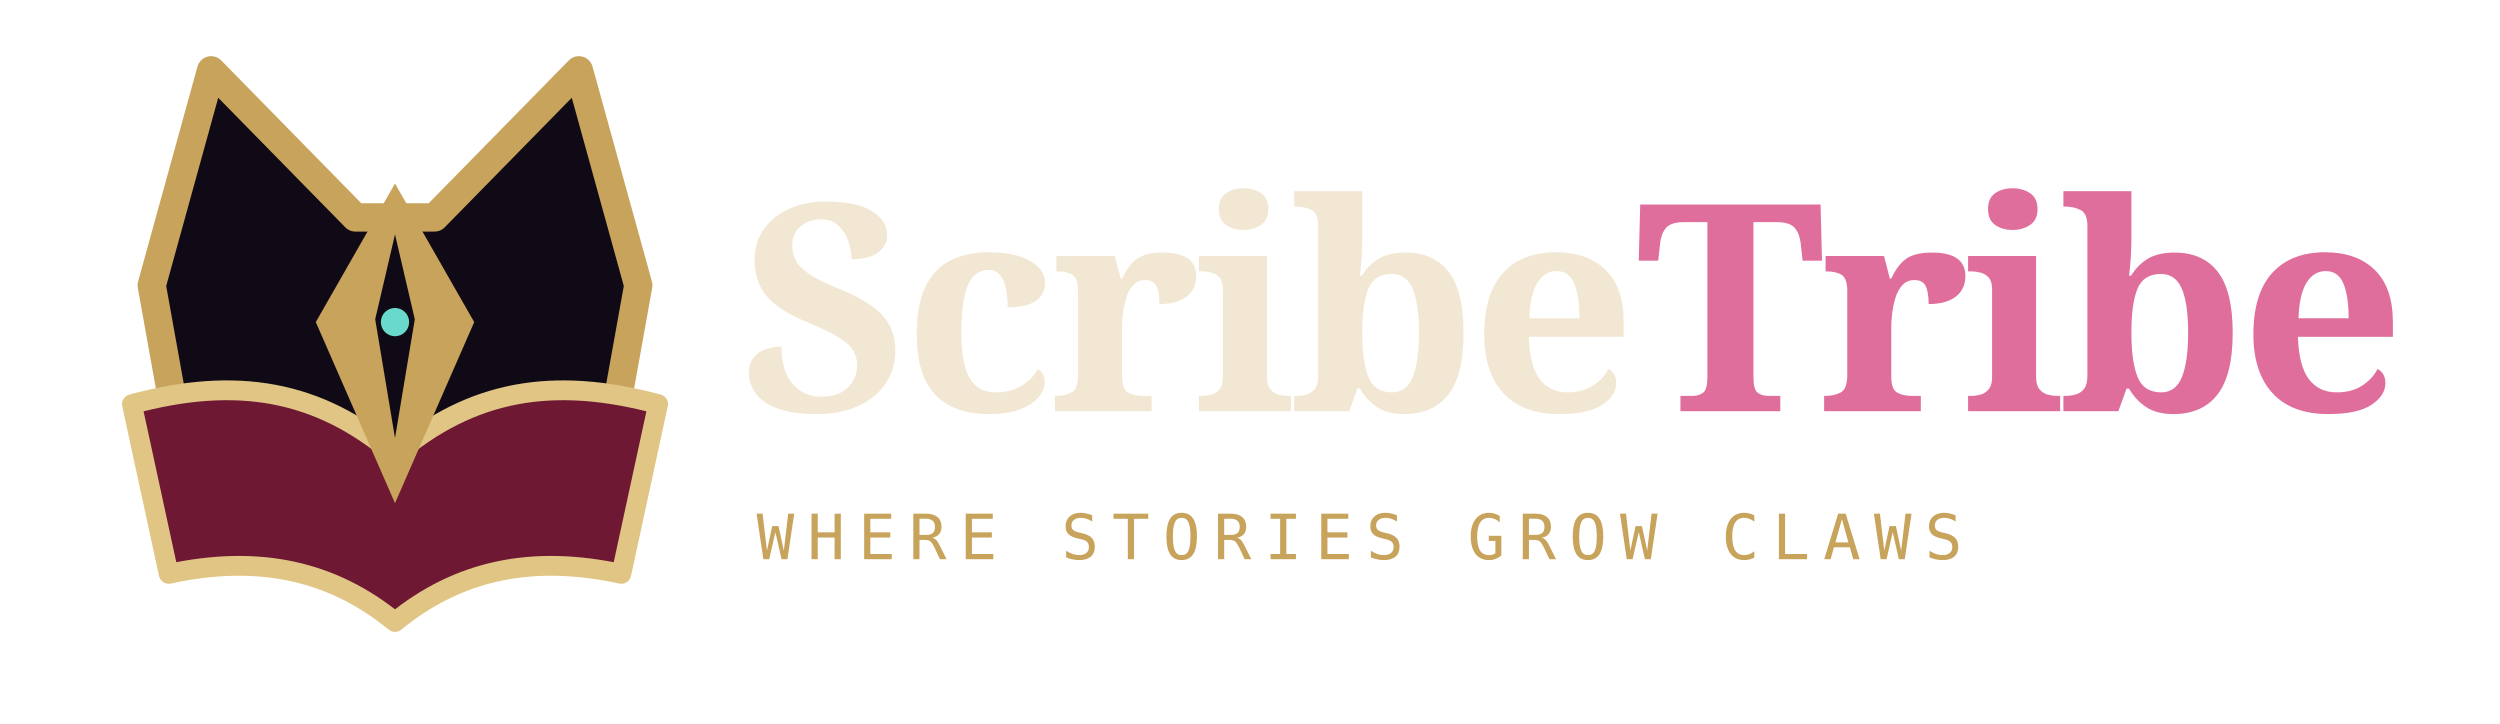
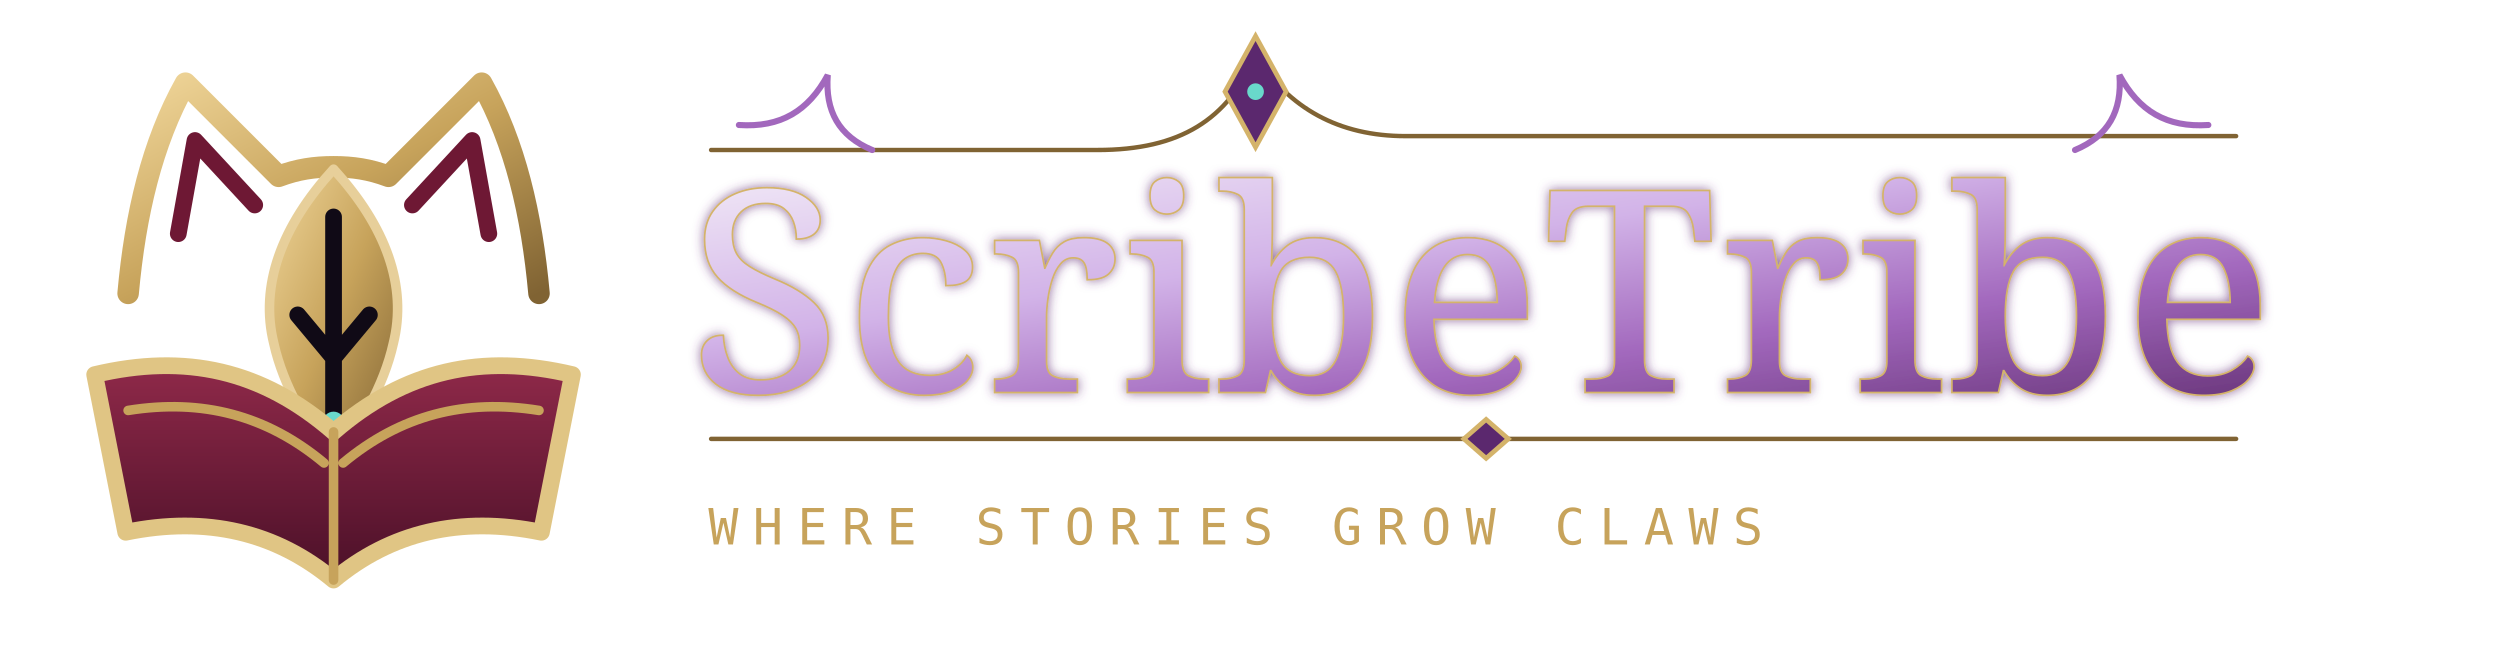
- <svg xmlns="http://www.w3.org/2000/svg" viewBox="0 0 760 220" role="img" aria-labelledby="title desc">
-   <g transform="translate(10 -7) scale(.86)">
-     <path fill="#100A16" stroke="#C7A35B" stroke-width="10" stroke-linejoin="round" d="M42 109 63 33l51 52h28l51-52 21 76-16 89H58z" />
-     <path fill="#6E1834" stroke="#E0C584" stroke-width="7" stroke-linejoin="round" d="M35 151c37-10 66-5 93 18 27-23 56-28 93-18l-13 60c-32-7-58-1-80 17-22-18-48-24-80-17z" />
-     <path fill="#C7A35B" d="m128 73 28 49-28 64-28-64z" />
-     <path fill="#100A16" d="m128 91 7 30-7 42-7-42z" />
-     <circle cx="128" cy="122" r="5" fill="#69D9CB" />
+ <svg xmlns="http://www.w3.org/2000/svg" viewBox="0 0 900 240" role="img" aria-labelledby="title desc">
+   <defs>
+     <style>
+       @font-face {
+         font-family: "UnifrakturCook";
+         src: url("../fonts/unifraktur-cook.ttf") format("truetype");
+         font-display: swap;
+       }
+     </style>
+     <linearGradient id="book" x1="0" y1="0" x2="0" y2="1">
+       <stop offset="0" stop-color="#8F2949" />
+       <stop offset="1" stop-color="#4B1028" />
+     </linearGradient>
+     <linearGradient id="gold" x1="0" y1="0" x2="1" y2="1">
+       <stop offset="0" stop-color="#F0D69A" />
+       <stop offset="0.5" stop-color="#C7A35B" />
+       <stop offset="1" stop-color="#806333" />
+     </linearGradient>
+     <linearGradient id="moonlitType" x1="0" y1="0" x2="1" y2="1">
+       <stop offset="0" stop-color="#F0E7F6" />
+       <stop offset="0.38" stop-color="#D2B3E8" />
+       <stop offset="0.7" stop-color="#A268BD" />
+       <stop offset="1" stop-color="#6D397F" />
+     </linearGradient>
+     <filter id="typeGlow" x="-10%" y="-20%" width="120%" height="150%">
+       <feGaussianBlur in="SourceAlpha" stdDeviation="2" result="blur" />
+       <feFlood flood-color="#6D397F" flood-opacity=".72" result="color" />
+       <feComposite in="color" in2="blur" operator="in" result="glow" />
+       <feMerge>
+         <feMergeNode in="glow" />
+         <feMergeNode in="SourceGraphic" />
+       </feMerge>
+     </filter>
+   </defs>
+   <g transform="translate(10 5) scale(.86)">
+     <path d="M42 117C45 84 52 54 66 29l39 39c8-3 15-4 23-4s15 1 23 4l39-39c14 25 21 55 24 88" fill="none" stroke="url(#gold)" stroke-width="9" stroke-linecap="round" stroke-linejoin="round" />
+     <path d="M63 92 70 53l25 27M193 92l-7-39-25 27" fill="none" stroke="#6E1834" stroke-width="7" stroke-linecap="round" stroke-linejoin="round" />
+     <path d="M128 65c22 24 31 49 25 73-4 18-14 34-25 51-11-17-21-33-25-51-6-24 3-49 25-73Z" fill="url(#gold)" stroke="#E7CF9A" stroke-width="4" stroke-linejoin="round" />
+     <path d="M128 85v83M113 126l15 18 15-18" fill="none" stroke="#100A16" stroke-width="7" stroke-linecap="round" stroke-linejoin="round" />
+     <circle cx="128" cy="171" r="4.5" fill="#69D9CB" />
+     <path d="M28 151c38-9 70-2 100 24 30-26 62-33 100-24l-13 66c-34-7-63 0-87 20-24-20-53-27-87-20L28 151Z" fill="url(#book)" stroke="#E0C584" stroke-width="7" stroke-linejoin="round" />
+     <path d="M128 175v62M42 166c31-5 58 2 82 22M214 166c-31-5-58 2-82 22" fill="none" stroke="#C7A35B" stroke-width="4" stroke-linecap="round" />
  </g>
-   <text x="225" y="125" fill="#F2E7D2" font-family="Cormorant Garamond, Georgia, serif" font-size="88" font-weight="700" letter-spacing="-2">Scribe<tspan fill="#DF6E9D">Tribe</tspan>
-   </text>
-   <text x="230" y="170" fill="#C7A35B" font-family="IBM Plex Mono, monospace" font-size="19" letter-spacing="4">WHERE STORIES GROW CLAWS</text>
+   <g transform="translate(248 0)">
+     <path d="M8 54h139c30 0 47-11 57-34 12 19 30 29 54 29h299M8 158h549" fill="none" stroke="#806333" stroke-width="1.6" stroke-linecap="round" />
+     <path d="M18 45c15 1 25-5 32-18-1 13 4 22 16 27M547 45c-15 1-25-5-32-18 1 13-4 22-16 27" fill="none" stroke="#A268BD" stroke-width="2.2" stroke-linecap="round" />
+     <path d="m204 13 11 20-11 20-11-20Zm83 138 8 7-8 7-8-7Z" fill="#5B286E" stroke="#D4B36A" stroke-width="1.7" />
+     <circle cx="204" cy="33" r="3" fill="#69D9CB" />
+     <text x="0" y="141" fill="url(#moonlitType)" stroke="#D4B36A" stroke-width="1.25" paint-order="stroke fill" filter="url(#typeGlow)" font-family="UnifrakturCook, Old English Text MT, UnifrakturMaguntia, serif" font-size="101" font-weight="400" letter-spacing="1.2">ScribeTribe</text>
+     <text x="7" y="196" fill="#C7A35B" font-family="IBM Plex Mono, ui-monospace, monospace" font-size="18" font-weight="500" letter-spacing="5.2">WHERE STORIES GROW CLAWS</text>
+   </g>
</svg>
